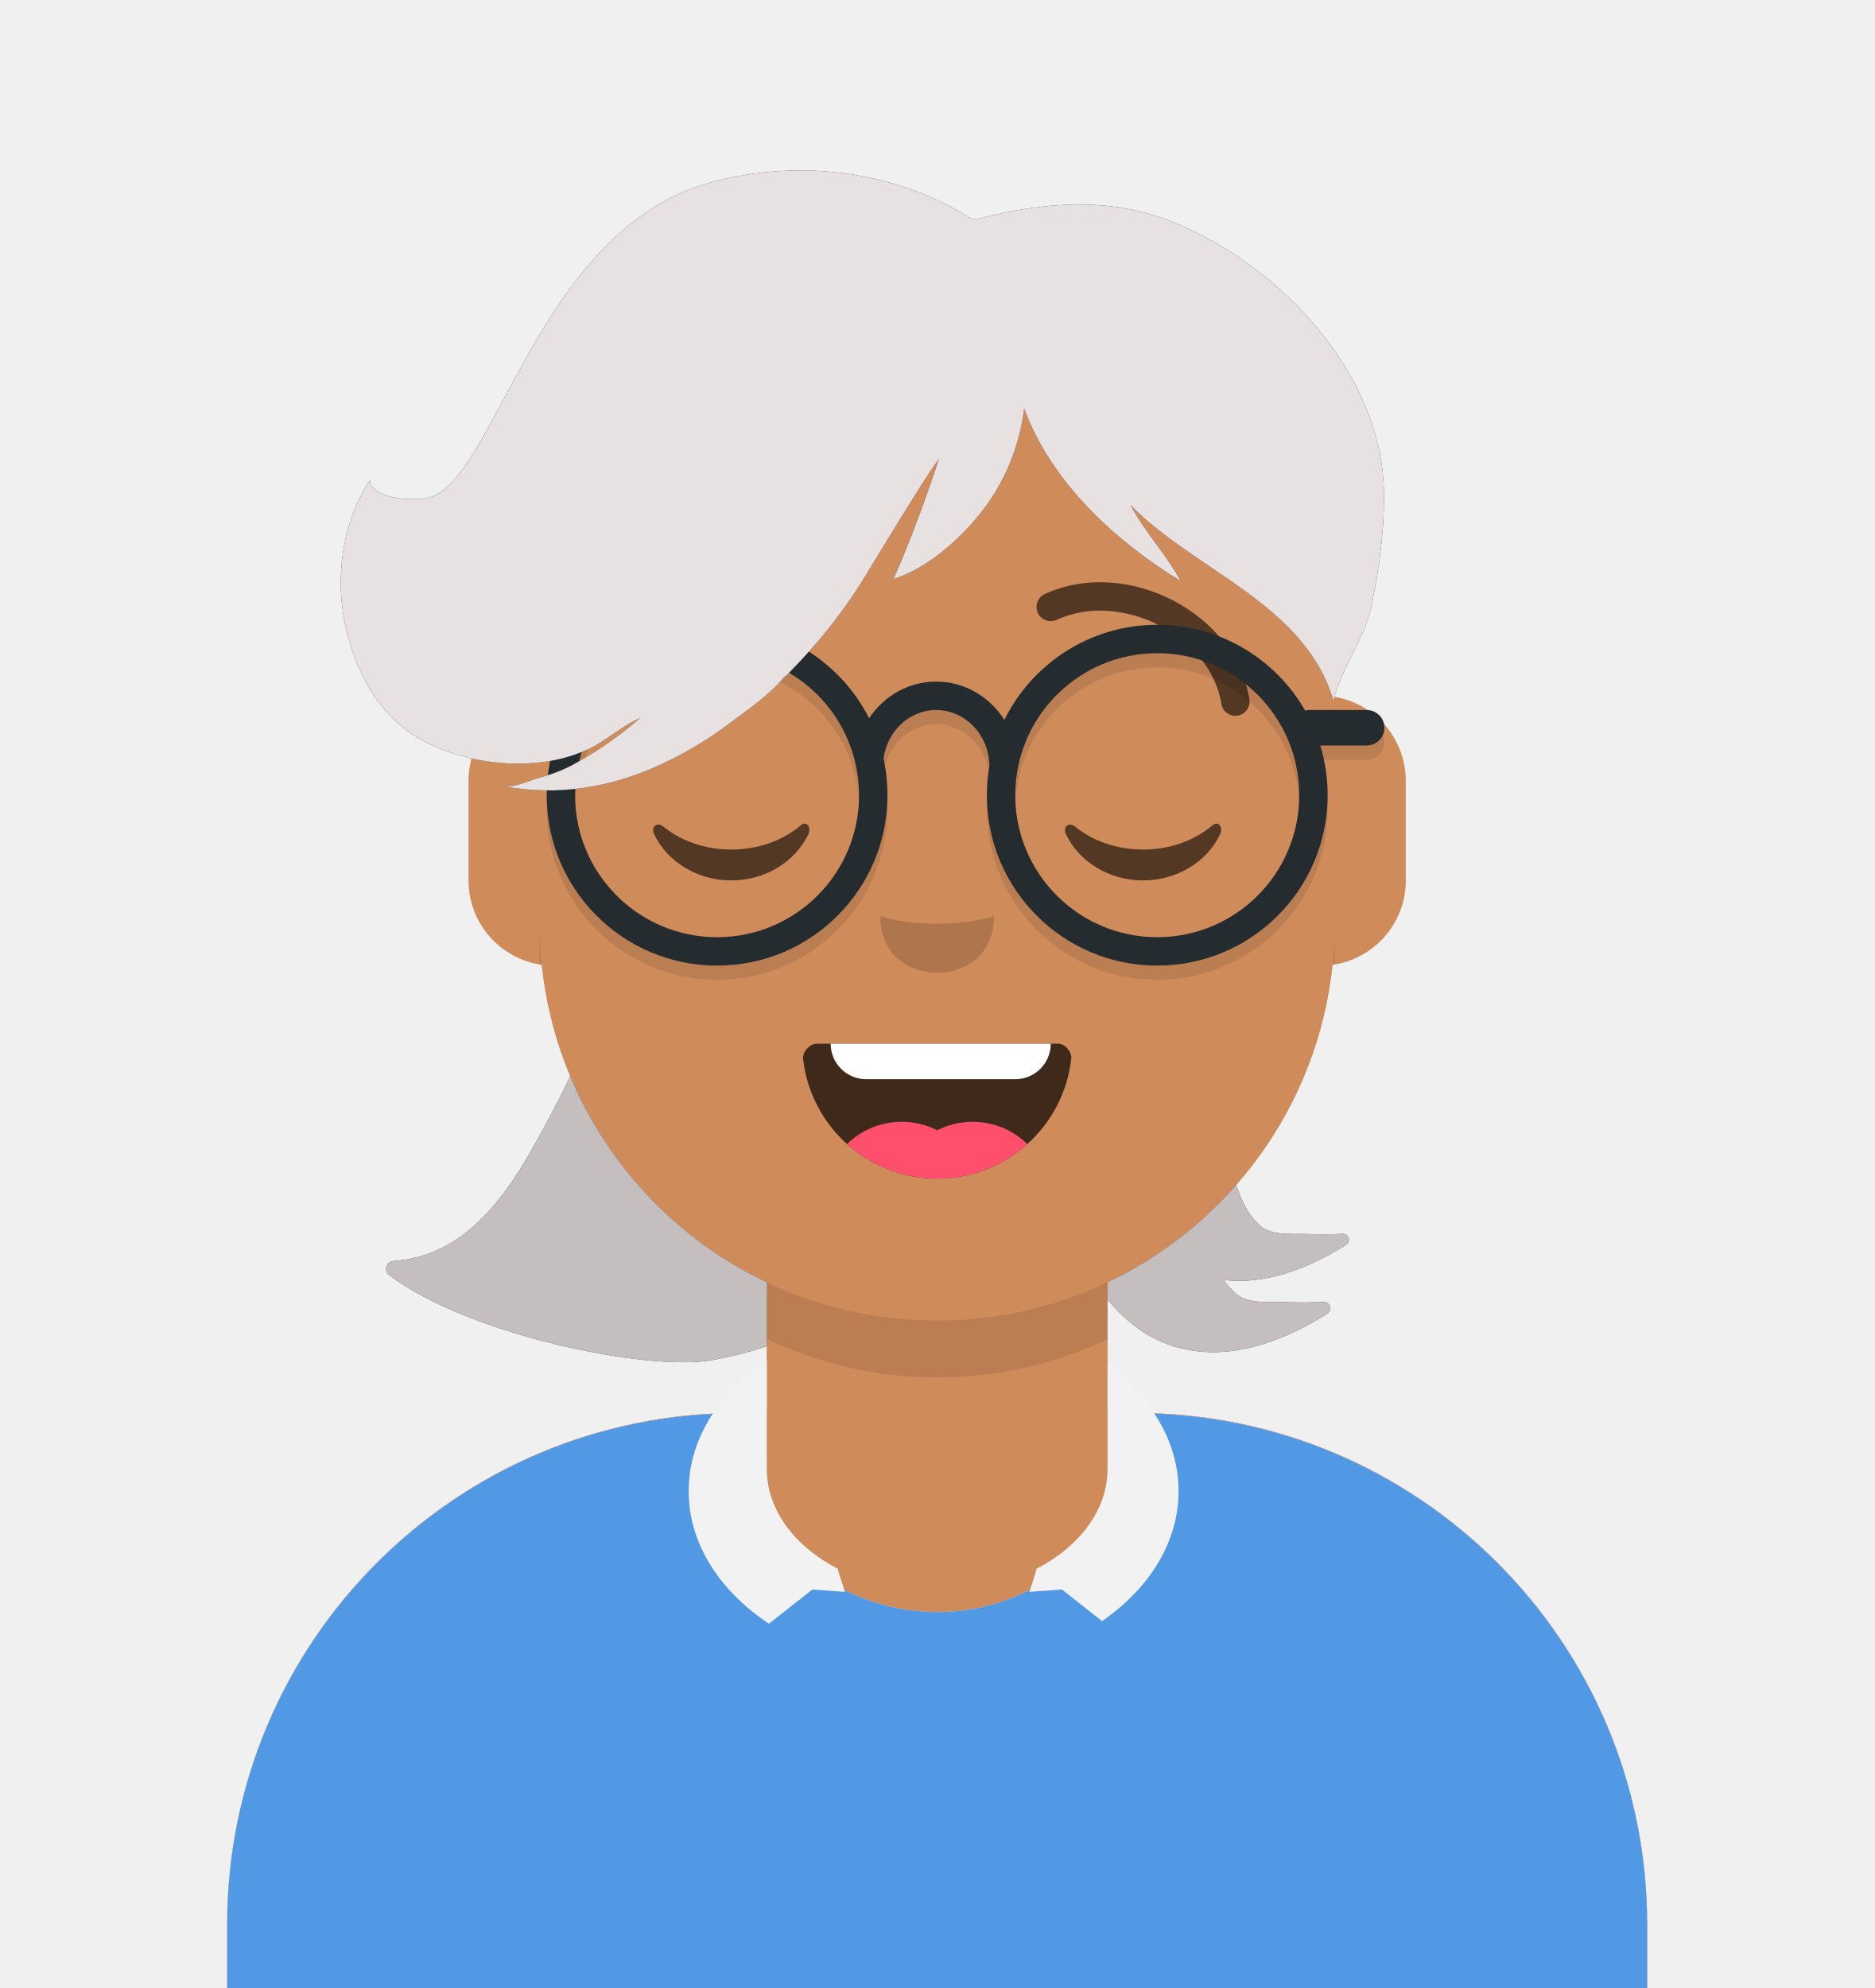
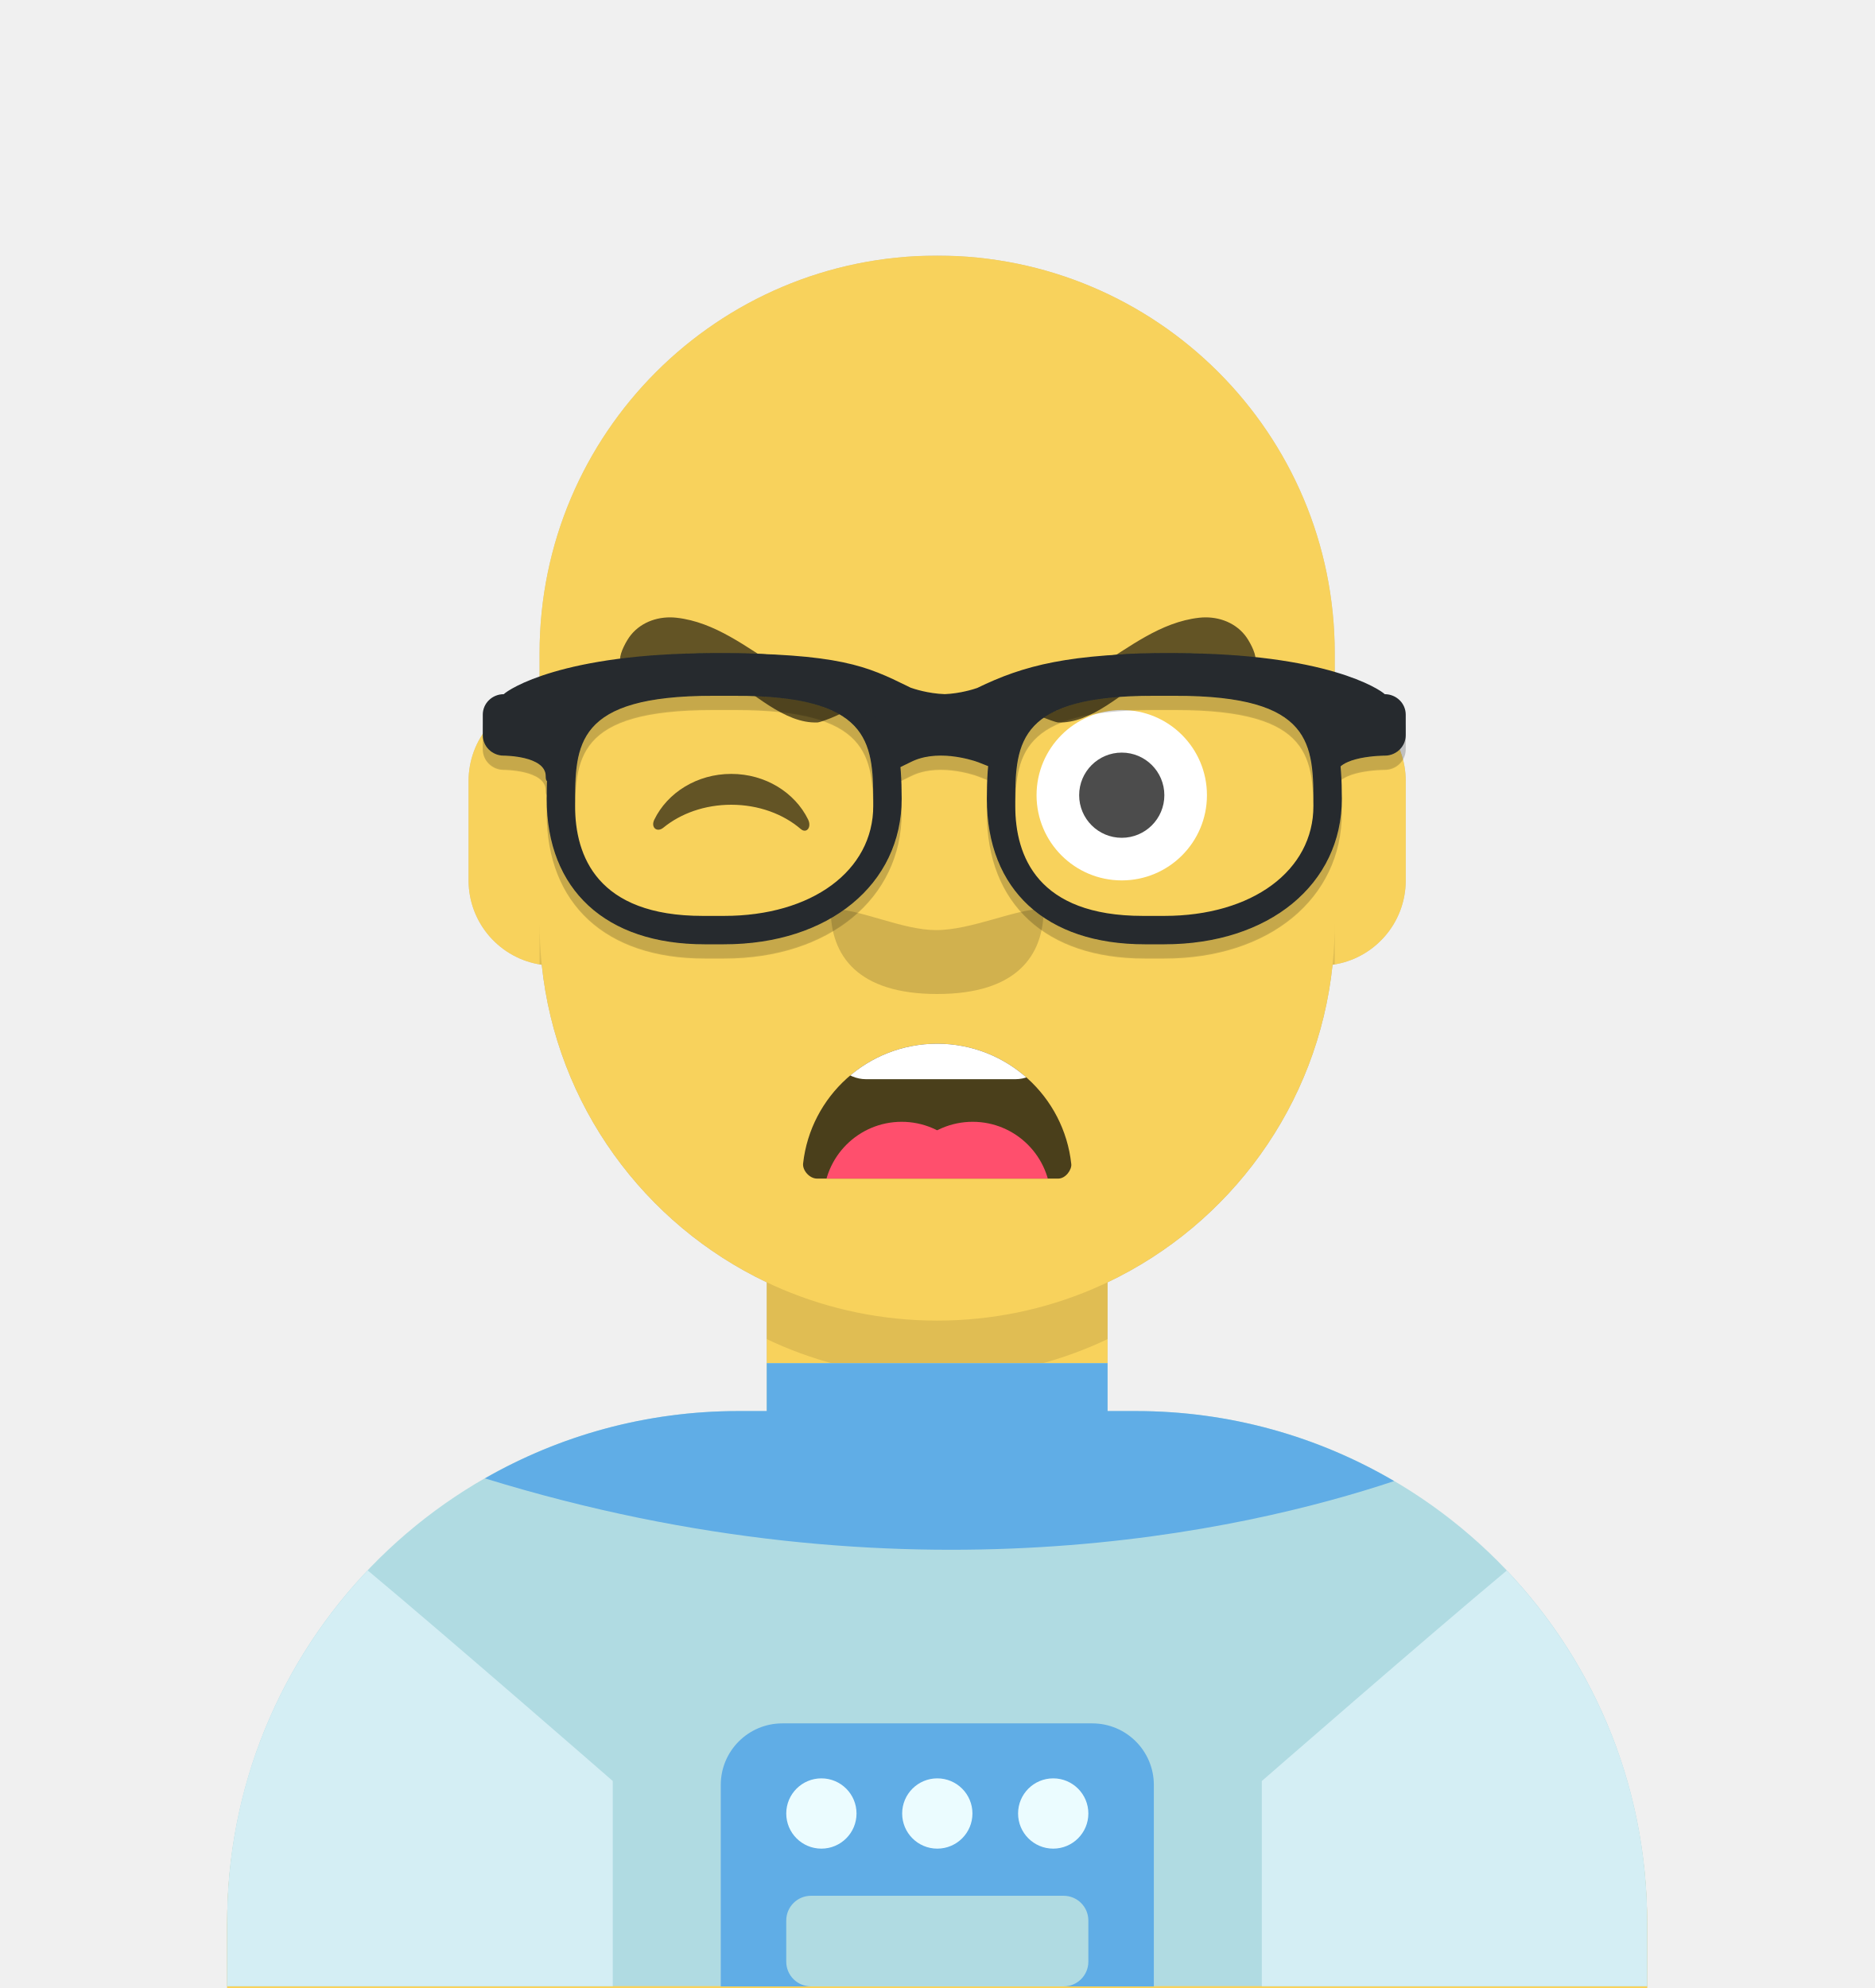
- <svg xmlns="http://www.w3.org/2000/svg" xmlns:xlink="http://www.w3.org/1999/xlink" width="264px" height="280px" viewBox="0 0 264 280" version="1.1">
+ <svg xmlns="http://www.w3.org/2000/svg" xmlns:ns2="http://design.blush" xmlns:xlink="http://www.w3.org/1999/xlink" width="264px" height="280px" viewBox="0 0 264 280" version="1.1">
  <defs>
    <path d="M100,0 C130.928,-5.68137151e-15 156,25.072 156,56 L156.001,62.166 C161.676,63.119 166,68.054 166,74 L166,88 C166,94.052 161.519,99.058 155.694,99.881 C153.628,119.686 141.238,136.422 124.001,144.61 L124,163 L128,163 C167.765,163 200,195.235 200,235 L200,244 L0,244 L0,235 C-4.86974701e-15,195.235 32.235,163 72,163 L76,163 L76,144.611 C58.763,136.422 46.372,119.687 44.305,99.881 C38.481,99.058 34,94.052 34,88 L34,74 C34,68.054 38.325,63.118 44,62.166 L44,56 C44,25.072 69.072,5.68137151e-15 100,0 Z" id="transparent_path-1" />
    <path d="M83,36.348 C83,52.629 105.162,65.828 132.5,65.828 C159.838,65.828 182,52.629 182,36.348 C182,34.985 181.845,33.645 181.544,32.331 C210.784,41.488 232,68.792 232,101.052 L232,110 L32,110 L32,101.052 C32,68.397 53.739,40.82 83.534,32.002 C83.182,33.421 83,34.871 83,36.348 Z" id="transparent_path-3" />
    <rect id="transparent_path-5" x="0" y="0" width="264" height="280" />
    <path d="M74,0 C114.869,0 148,33.131 148,74 L148,84.148 L148,197.608 C135.525,187.237 119.491,181 102,181 L102,181 L98,181 L98,162.611 C115.531,154.283 128.048,137.115 129.791,116.867 C135.569,116.002 140,111.019 140,105 L140,105 L140,92 C140,87.354 137.359,83.324 133.497,81.33 C132.724,81.05 131.952,80.748 131.181,80.426 C130.795,80.32 130.401,80.233 130,80.166 L130,80.166 L130,79.917 C117.224,74.234 104.878,63.071 96.11,47.885 C93.175,42.801 90.831,37.595 89.066,32.397 C80.431,42.941 67.745,53.602 52.342,62.495 C42.778,68.017 33.147,72.291 24,75.266 L24,137.247 C29.602,148.318 38.773,157.278 50,162.611 L50,162.611 L50,181 L46,181 C38.327,181 30.935,182.2 24,184.423 L24,230 C24,244.106 13.569,255.776 0,257.716 L0,74 C0,33.131 33.131,0 74,0 Z" id="transparent_path-7" />
  </defs>
  <g id="transparent_Avataaar/Default" stroke="none" stroke-width="1" fill="none" fill-rule="evenodd">
    <g id="transparent_Body" transform="translate(32, 36)">
      <mask id="transparent_mask-2" fill="white">
        <use xlink:href="#transparent_path-1" />
      </mask>
      <use fill="#D0C6AC" xlink:href="#transparent_path-1" />
-       <g id="transparent_Skin-Color" mask="url(#transparent_mask-2)" fill="#D08B5B">
+       <g id="transparent_Skin-Color" mask="url(#transparent_mask-2)" fill="#F8D25C">
        <g transform="translate(-32, 0)" id="transparent_Color">
          <rect x="0" y="0" width="264" height="244" />
        </g>
      </g>
      <path d="M44,94 C44,124.928 69.072,150 100,150 C130.928,150 156,124.928 156,94 L156,94 L156,102 C156,132.928 130.928,158 100,158 C69.072,158 44,132.928 44,102 Z" id="transparent_Neck-Shadow" fill-opacity="0.1" fill="#000000" mask="url(#transparent_mask-2)" />
    </g>
    <g id="transparent_Clothing" transform="translate(0, 170)">
-       <defs>
-         <path d="M160,29.052 C199.765,29.052 232,61.287 232,101.052 L232,110 L32,110 L32,101.052 C32,61.287 64.235,29.052 104,29.052 L105.192,29.052 C105.065,30.036 105,31.037 105,32.052 C105,45.859 117.088,57.052 132,57.052 C146.912,57.052 159,45.859 159,32.052 C159,31.037 158.935,30.036 158.808,29.052 L160,29.052 Z" id="collar_sweater_path-1" />
-       </defs>
-       <g id="collar_sweater_Clothing/Collar-+-Sweater" stroke="none" stroke-width="1" fill="none" fill-rule="evenodd">
-         <mask id="collar_sweater_mask-2" fill="white">
-           <use xlink:href="#collar_sweater_path-1" />
-         </mask>
-         <use id="collar_sweater_Clothes" fill="#E6E6E6" xlink:href="#collar_sweater_path-1" />
-         <g id="collar_sweater_Fabric-Color" mask="url(#collar_sweater_mask-2)" fill="#5199E4">
-           <rect id="collar_sweater_🖍Color" x="0" y="0" width="264" height="110" />
+       <g id="astronaut_suit_Clothing/Astronaut suit" stroke="none" stroke-width="1" fill="none" fill-rule="evenodd">
+         <g id="astronaut_suit_Astronaut-suit" transform="translate(32, 22)">
+           <path d="M128,6.74 L124,6.74 L124.001,0.001 L76,0.001 L76,6.74 L72,6.74 C32.633,6.74 0.646,38.334 0.01,77.549 L-0,78.74 L-0,87.74 L200,87.74 L200,78.74 C200,38.975 167.765,6.74 128,6.74" id="astronaut_suit_Fill-1" fill="#B0DBE2" />
+           <path d="M180.225,29.205 C168.827,38.716 145.73,58.847 145.73,58.847 L145.73,87.74 L199.999,87.74 L199.999,78.74 C199.999,59.542 192.471,42.113 180.225,29.205" id="astronaut_suit_Fill-4" fill="#D4EEF4" />
+           <path d="M0.009,77.549 L0.001,78.74 L0.001,87.74 L54.31,87.74 L54.31,58.847 C54.31,58.847 31.178,38.686 19.791,29.184 C7.787,41.826 0.314,58.813 0.009,77.549" id="astronaut_suit_Fill-6" fill="#D4EEF4" />
+           <path d="M121.85,50.73 L78.189,50.73 C73.401,50.73 69.52,54.612 69.52,59.4 L69.52,87.774 L130.52,87.774 L130.52,59.4 C130.52,54.612 126.638,50.73 121.85,50.73" id="astronaut_suit_Fill-8" fill="#60ADE6" ns2:color="Top-500" />
+           <path d="M83.694,58.473 C80.96,58.473 78.745,60.689 78.745,63.422 C78.745,66.156 80.96,68.371 83.694,68.371 C86.427,68.371 88.642,66.156 88.642,63.422 C88.642,60.689 86.427,58.473 83.694,58.473" id="astronaut_suit_Fill-10" fill="#EBFCFF" />
+           <path d="M100.02,58.473 C97.287,58.473 95.071,60.689 95.071,63.422 C95.071,66.156 97.287,68.371 100.02,68.371 C102.753,68.371 104.969,66.156 104.969,63.422 C104.969,60.689 102.753,58.473 100.02,58.473" id="astronaut_suit_Fill-12" fill="#EBFCFF" />
+           <path d="M116.346,58.473 C113.614,58.473 111.397,60.689 111.397,63.422 C111.397,66.156 113.614,68.371 116.346,68.371 C119.08,68.371 121.296,66.156 121.296,63.422 C121.296,60.689 119.08,58.473 116.346,58.473" id="astronaut_suit_Fill-14" fill="#EBFCFF" />
+           <path d="M117.811,87.774 L82.229,87.774 C80.304,87.774 78.744,86.214 78.744,84.29 L78.744,78.497 C78.744,76.572 80.304,75.011 82.229,75.011 L117.811,75.011 C119.736,75.011 121.296,76.572 121.296,78.497 L121.296,84.29 C121.296,86.214 119.736,87.774 117.811,87.774" id="astronaut_suit_Fill-16" fill="#B0DBE2" />
+           <path d="M164.361,16.604 C153.687,10.344 141.267,6.741 128,6.741 L124,6.741 L124.001,-0 L76,-0 L76,6.741 L72,6.741 C59.006,6.741 46.827,10.2 36.303,16.221 C95.548,34.511 143.322,23.61 164.361,16.604" id="astronaut_suit_Fill-18" fill="#60ADE6" ns2:color="Top-500" />
        </g>
-         <path d="M118.078,50.996 L118,51.057 L119,54.208 L114.421,53.875 L108.309,58.692 C101.362,54.08 97,47.426 97,40.028 C97,32.74 101.233,26.174 108,21.572 L108,36.877 C108,42.7 111.978,47.853 118.078,50.996 Z M166,40.028 C166,47.233 161.863,53.733 155.229,58.327 L149.58,53.875 L145,54.208 L146,51.057 L146.015,51.066 L145.923,50.995 C152.023,47.853 156,42.7 156,36.877 L156.001,22.28 C162.182,26.836 166,33.106 166,40.028 Z" id="collar_sweater_Collar" fill="#F2F2F2" />
      </g>
    </g>
    <g id="transparent_Face" transform="translate(76, 82)" fill="#000000">
      <g id="transparent_Mouth" transform="translate(2, 52)">
        <defs>
-           <path d="M35.118,15.128 C36.176,24.62 44.226,32 54,32 C63.804,32 71.874,24.574 72.892,15.04 C72.974,14.273 72.117,13 71.043,13 C56.149,13 44.738,13 37.087,13 C36.007,13 35.012,14.178 35.118,15.128 Z" id="smile_path-1" />
+           <path d="M35.118,15.128 C36.176,24.62 44.226,32 54,32 C63.804,32 71.874,24.574 72.892,15.04 C72.974,14.273 72.117,13 71.043,13 C56.149,13 44.738,13 37.087,13 C36.007,13 35.012,14.178 35.118,15.128 Z" id="concerned_path-1" />
        </defs>
-         <g id="smile_Mouth/Smile" stroke="none" stroke-width="1" fill="none" fill-rule="evenodd">
-           <mask id="smile_mask-2" fill="white">
-             <use xlink:href="#smile_path-1" />
+         <g id="concerned_Mouth/Concerned" stroke="none" stroke-width="1" fill="none" fill-rule="evenodd">
+           <mask id="concerned_mask-2" fill="white">
+             <use xlink:href="#concerned_path-1" transform="translate(54.00364, 22.5) scale(1, -1) translate(-54.00364, -22.5)" />
          </mask>
-           <use id="smile_Mouth" fill-opacity="0.7" fill="#000000" xlink:href="#smile_path-1" />
-           <path d="M44,2 L65,2 C67.761,2 70,4.239 70,7 L70,13 C70,15.761 67.761,18 65,18 L44,18 C41.239,18 39,15.761 39,13 L39,7 C39,4.239 41.239,2 44,2 Z" id="smile_Teeth" fill="#FFFFFF" mask="url(#smile_mask-2)" />
-           <g id="smile_Tongue" mask="url(#smile_mask-2)" fill="#FF4F6D">
+           <use id="concerned_Mouth" fill-opacity="0.7" fill="#000000" transform="translate(54.00364, 22.5) scale(1, -1) translate(-54.00364, -22.5)" xlink:href="#concerned_path-1" />
+           <path d="M44,2 L65,2 C67.761,2 70,4.239 70,7 L70,13 C70,15.761 67.761,18 65,18 L44,18 C41.239,18 39,15.761 39,13 L39,7 C39,4.239 41.239,2 44,2 Z" id="concerned_Teeth" fill="#FFFFFF" mask="url(#concerned_mask-2)" />
+           <g id="concerned_Tongue" mask="url(#concerned_mask-2)" fill="#FF4F6D">
            <g transform="translate(38, 24)">
-               <circle cx="11" cy="11" r="11" />
-               <circle cx="21" cy="11" r="11" />
+               <circle id="concerned_friend?" cx="11" cy="11" r="11" />
+               <circle id="concerned_How-you-doing" cx="21" cy="11" r="11" />
            </g>
          </g>
        </g>
      </g>
      <g id="transparent_Nose" transform="translate(28, 40)" fill-opacity="0.16">
-         <g id="small_Nose/Small" stroke="none" stroke-width="1" fill="none" fill-rule="evenodd">
-           <path d="M20,7 C20,12.523 24.047,15 28,15 C31.953,15 36,12.523 36,7 C33.833,7.732 31.141,8.098 27.924,8.098 C24.741,8.098 22.099,7.732 20,7 Z" id="small_Nose" fill-opacity=".16" fill="#000" />
+         <g id="wide_Nose/Wide" stroke="none" stroke-width="1" fill="none" fill-rule="evenodd">
+           <path d="M13,6 C13,12.627 16.828,18 28,18 C39.172,18 43,12.627 43,6 C39.036,6 32.897,9 27.838,9 C23.079,9 17.101,6 13,6 Z" id="wide_Nose" fill-opacity=".16" fill="#000" />
        </g>
      </g>
      <g id="transparent_Eyes" transform="translate(0, 8)">
-         <g id="closed_Eyes/Closed-😌" stroke="none" stroke-width="1" fill="none" fill-rule="evenodd" fill-opacity="0.6">
-           <path d="M16.16,32.447 C18.007,28.649 22.164,26 26.998,26 C31.814,26 35.959,28.63 37.815,32.407 C38.367,33.529 37.582,34.447 36.791,33.767 C34.34,31.66 30.859,30.344 26.998,30.344 C23.257,30.344 19.874,31.579 17.438,33.572 C16.547,34.3 15.62,33.558 16.16,32.447 Z" id="closed_Closed-Eye" fill="#000000" transform="translate(27, 30) scale(1, -1) translate(-27, -30) " />
-           <path d="M74.16,32.447 C76.007,28.649 80.164,26 84.998,26 C89.814,26 93.959,28.63 95.815,32.407 C96.367,33.529 95.582,34.447 94.791,33.767 C92.34,31.66 88.859,30.344 84.998,30.344 C81.257,30.344 77.874,31.579 75.438,33.572 C74.547,34.3 73.62,33.558 74.16,32.447 Z" id="closed_Closed-Eye" fill="#000000" transform="translate(85, 30) scale(1, -1) translate(-85, -30) " />
+         <g id="wink_wacky_Eyes/Wink-Wacky-😜" stroke="none" stroke-width="1" fill="none" fill-rule="evenodd">
+           <circle id="wink_wacky_Cornea?-I-don't-know" fill="#FFFFFF" cx="82" cy="22" r="12" />
+           <circle id="wink_wacky_Eye" fill-opacity="0.7" fill="#000000" cx="82" cy="22" r="6" />
+           <path d="M16.16,25.447 C18.007,21.649 22.164,19 26.998,19 C31.814,19 35.959,21.63 37.815,25.407 C38.367,26.529 37.582,27.447 36.791,26.767 C34.34,24.66 30.859,23.344 26.998,23.344 C23.257,23.344 19.874,24.579 17.438,26.572 C16.547,27.3 15.62,26.558 16.16,25.447 Z" id="wink_wacky_Winky-Doodle" fill-opacity="0.6" fill="#000000" />
        </g>
      </g>
      <g id="transparent_Eyebrow" fill-opacity="0.6">
-         <g id="raised_excited_Eyebrow/Outline/Raised-Excited" stroke="none" stroke-width="1" fill="none" fill-rule="evenodd" fill-opacity="0.6">
-           <g id="raised_excited_I-Browse" transform="translate(12, 0)" fill="#000000" fill-rule="nonzero">
-             <path d="M3.976,17.128 C5.471,7.605 18.059,1.109 27.164,5.301 C28.167,5.763 29.355,5.324 29.817,4.321 C30.279,3.318 29.84,2.13 28.836,1.668 C17.349,-3.622 1.936,4.332 0.024,16.507 C-0.147,17.599 0.599,18.622 1.69,18.794 C2.781,18.965 3.804,18.219 3.976,17.128 Z" id="raised_excited_Eyebrow" />
-             <path d="M61.976,17.128 C63.471,7.605 76.059,1.109 85.164,5.301 C86.167,5.763 87.355,5.324 87.817,4.321 C88.279,3.318 87.84,2.13 86.836,1.668 C75.349,-3.622 59.936,4.332 58.024,16.507 C57.853,17.599 58.599,18.622 59.69,18.794 C60.781,18.965 61.804,18.219 61.976,17.128 Z" id="raised_excited_Eyebrow" transform="translate(73.0001, 9.410436) scale(-1, 1) translate(-73.0001, -9.410436) " />
-           </g>
+         <g id="angry_natural_Eyebrow/Natural/Angry-Natural" stroke="none" stroke-width="1" fill="none" fill-rule="evenodd" fill-opacity="0.6">
+           <path d="M44.857,12.228 C44.858,12.219 44.858,12.219 44.857,12.228 M17.586,7.892 C15.244,8.33 13.087,9.788 12.152,12.099 C11.801,12.967 11.392,14.924 11.708,15.807 C11.828,16.143 12.033,16.101 12.956,16.043 C14.644,15.937 16.933,13.662 18.748,13.256 C21.275,12.69 23.983,13.115 26.496,13.688 C30.811,14.673 36.485,17.788 40.946,16.17 C41.278,16.05 45.621,12.923 44.369,12.277 C43.924,11.907 41.137,12.085 40.622,11.999 C38.228,11.597 35.73,10.935 33.373,10.327 C28.233,9 22.967,6.881 17.586,7.892" id="angry_natural_Eyebrows-The-Web" fill="#000000" transform="translate(28.0947, 12.1275) rotate(17) translate(-28.0947, -12.1275) " />
+           <path d="M100.918,12.209 C100.92,12.2 100.92,12.2 100.918,12.209 M73.586,7.892 C71.244,8.33 69.087,9.788 68.152,12.099 C67.801,12.967 67.392,14.924 67.708,15.807 C67.828,16.143 68.033,16.101 68.956,16.043 C70.644,15.937 72.933,13.662 74.748,13.256 C77.275,12.69 79.983,13.115 82.496,13.688 C86.811,14.673 92.485,17.788 96.946,16.17 C97.278,16.05 101.621,12.923 100.369,12.277 C99.924,11.907 97.137,12.085 96.622,11.999 C94.228,11.597 91.73,10.935 89.373,10.327 C84.233,9 78.967,6.881 73.586,7.892" id="angry_natural_Eyebrows-The-Web" fill="#000000" transform="translate(84.0947, 12.1275) scale(-1, 1) rotate(17) translate(-84.0947, -12.1275) " />
        </g>
      </g>
    </g>
    <g id="transparent_Top">
-       <defs>
-         <path d="M81.071,152.1 L81.314,151.591 C86.647,164.343 96.562,174.702 109,180.611 L109,189.61 C106.639,190.402 104.095,191.063 101.274,191.57 C92.261,193.187 66.949,188.041 55.829,179.588 C54.98,178.943 55.411,177.671 56.499,177.596 C68.242,176.793 74.211,165.3 79.006,156.191 C79.718,154.839 80.405,153.474 81.071,152.1 L81.314,151.591 Z M175.128,166.897 C175.841,169.136 176.874,171.23 178.555,172.686 C180.176,174.09 183.068,173.745 185.099,173.803 C186.771,173.851 188.445,173.856 190.115,173.784 C190.954,173.747 191.328,174.798 190.649,175.282 C190.519,175.374 190.389,175.463 190.258,175.544 C189.208,176.199 188.118,176.803 187.009,177.356 C184.485,178.614 181.821,179.6 179.027,180.09 C177.111,180.426 175.212,180.49 173.373,180.267 C173.859,180.987 174.42,181.642 175.072,182.208 C176.801,183.708 179.888,183.34 182.055,183.401 C183.839,183.453 185.626,183.458 187.408,183.381 C188.303,183.342 188.703,184.465 187.978,184.982 C187.839,185.081 187.701,185.175 187.562,185.262 C186.44,185.962 185.278,186.608 184.093,187.199 C181.4,188.544 178.557,189.597 175.575,190.121 C170.075,191.087 164.706,189.944 160.381,186.413 C159.163,185.419 158.027,184.287 156.999,183.052 L157,180.611 C163.95,177.309 170.112,172.618 175.128,166.897 Z M101.442,25.6 C121.403,20.4 135.651,29.474 136.862,30.257 C138.299,31.185 138.85,30.797 140.483,30.405 C146.829,28.885 153.741,28.196 160.188,29.478 C166.528,30.74 172.606,34.024 177.747,37.856 C187.274,44.957 195.509,56.438 195.906,68.68 C196.081,74.187 195.289,79.907 194.185,85.296 C193.19,90.148 189.87,93.971 188.837,98.729 C184.81,85.048 169.433,80.484 160.242,71.155 C162.239,74.948 165.291,78.103 167.294,81.833 C158.047,76.168 149.088,67.954 145.262,57.538 C144.555,62.936 142.546,67.928 139.154,72.204 C136.143,76 131.572,80.074 126.859,81.544 C129.287,76.037 131.361,70.327 133.266,64.619 C131.25,67.236 124.569,78.353 122.891,81.109 C121.235,83.83 119.378,86.426 117.384,88.912 C116.451,90.075 115.455,91.199 114.453,92.303 C113.869,92.946 113.274,93.578 112.666,94.198 C112.451,94.417 110.824,96.207 111.754,95.004 C109.538,97.806 106.276,99.983 103.443,102.113 C100.591,104.257 97.483,106.081 94.252,107.589 C87.093,110.932 79.74,112.148 71.933,110.752 L72.147,110.788 L72.328,110.801 C73.548,110.829 75.54,109.976 76.694,109.626 L76.889,109.57 C78.698,109.078 80.363,108.453 82.002,107.546 C85.275,105.735 88.351,103.576 91.178,101.128 C88.471,102.28 86.273,104.462 83.514,105.671 C81.227,106.674 78.967,107.197 76.482,107.437 C71.02,107.966 64.487,106.717 59.761,103.85 C54.269,100.517 51.219,94.799 49.772,88.713 C48.091,81.646 49.136,73.673 53.099,67.639 C53.234,69.782 57.535,70.703 61.015,70.166 C70.673,68.675 76.418,32.118 101.442,25.6 Z M71.933,110.752 L72.147,110.788 L72.122,110.786 C72.056,110.778 71.992,110.767 71.933,110.752 Z" id="shaggy_mullet_path-1" />
-       </defs>
-       <g id="shaggy_mullet_Top/Short-Hair/Shaggy-Mullet" stroke="none" stroke-width="1" fill="none" fill-rule="evenodd" transform="translate(-1 0)">
-         <g id="shaggy_mullet_Accessory" transform="translate(62, 85)">
+       <g id="no_hair_Top/-No-Hair" stroke="none" stroke-width="1" fill="none" fill-rule="evenodd">
+         <g id="no_hair_Facial-Hair" transform="translate(49, 72)" />
+         <g id="no_hair_Accessory" transform="translate(62, 85)">
          <defs>
-             <path d="M102,3 C110.92,3 118.703,7.866 122.84,15.088 C123.05,15.031 123.271,15 123.5,15 L131.5,15 C132.881,15 134,16.119 134,17.5 C134,18.881 132.881,20 131.5,20 L124.963,20 C125.637,22.215 126,24.565 126,27 C126,40.255 115.255,51 102,51 C88.745,51 78,40.255 78,27 C78,25.582 78.123,24.192 78.359,22.841 C78.281,18.461 74.917,15 70.862,15 C67.124,15 63.973,17.942 63.441,21.834 C63.808,23.498 64,25.227 64,27 C64,40.255 53.255,51 40,51 C26.745,51 16,40.255 16,27 C16,24.565 16.363,22.215 17.037,20 L10.5,20 C9.119,20 8,18.881 8,17.5 C8,16.119 9.119,15 10.5,15 L18.5,15 C18.729,15 18.95,15.031 19.16,15.088 C23.297,7.866 31.08,3 40,3 C49.352,3 57.455,8.349 61.416,16.155 C63.493,13.039 66.949,11 70.862,11 C74.875,11 78.407,13.144 80.465,16.395 C84.379,8.459 92.552,3 102,3 Z M40,7 C28.954,7 20,15.954 20,27 C20,38.046 28.954,47 40,47 C51.046,47 60,38.046 60,27 C60,15.954 51.046,7 40,7 Z M102,7 C90.954,7 82,15.954 82,27 C82,38.046 90.954,47 102,47 C113.046,47 122,38.046 122,27 C122,15.954 113.046,7 102,7 Z" id="round_path-1" />
-             <filter x="-0.8%" y="-2.1%" width="101.6%" height="108.3%" filterUnits="objectBoundingBox" id="round_filter-2">
+             <filter x="-3.1%" y="-9.8%" width="106.2%" height="119.5%" filterUnits="objectBoundingBox" id="prescription_02_filter-1">
              <feOffset dx="0" dy="2" in="SourceAlpha" result="shadowOffsetOuter1" />
-               <feColorMatrix values="0 0 0 0 0   0 0 0 0 0   0 0 0 0 0  0 0 0 0.1 0" type="matrix" in="shadowOffsetOuter1" />
+               <feColorMatrix values="0 0 0 0 0   0 0 0 0 0   0 0 0 0 0  0 0 0 0.2 0" type="matrix" in="shadowOffsetOuter1" result="shadowMatrixOuter1" />
+               <feMerge>
+                 <feMergeNode in="shadowMatrixOuter1" />
+                 <feMergeNode in="SourceGraphic" />
+               </feMerge>
            </filter>
          </defs>
-           <g id="round_Top/_Resources/Round" stroke="none" stroke-width="1" fill="none" fill-rule="evenodd">
-             <g id="round_Lennon-Glasses">
-               <use fill="black" fill-opacity="1" filter="url(#round_filter-2)" xlink:href="#round_path-1" />
-               <use fill="#252C2F" fill-rule="evenodd" xlink:href="#round_path-1" />
+           <g id="prescription_02_Top/_Resources/Prescription-02" stroke="none" stroke-width="1" fill="none" fill-rule="evenodd">
+             <g id="prescription_02_Wayfarers" filter="url(#prescription_02_filter-1)" transform="translate(6, 7)" fill="#252C2F" fill-rule="nonzero">
+               <path d="M35.47,0 C57.183,0 59,10.127 59,20.5 C59,32.569 48.721,41 34,41 L31.242,41 C17.315,41 9,33.336 9,20.5 C9,10.127 10.817,0 32.53,0 L35.47,0 Z M35.615,6 L32.385,6 C13,6 13,12.841 13,21.502 C13,28.572 16.116,37 30.971,37 L34,37 C46.365,37 55,30.627 55,21.502 L54.999,20.727 C54.983,12.437 54.418,6 35.615,6 Z" id="prescription_02_Left" />
+               <path d="M97.47,0 C119.183,0 121,10.127 121,20.5 C121,32.569 110.721,41 96,41 L93.242,41 C79.315,41 71,33.336 71,20.5 C71,10.127 72.817,0 94.53,0 L97.47,0 Z M97.615,6 L94.385,6 C75.582,6 75.017,12.437 75.001,20.727 L75,21.502 C75,28.572 78.119,37 92.971,37 L96,37 C108.365,37 117,30.627 117,21.502 C117,12.841 117,6 97.615,6 Z" id="prescription_02_Right" />
+               <path d="M2.955,5.772 C3.646,5.096 11.21,0 32.5,0 C50.351,0 54.13,1.853 59.85,4.652 L60.269,4.859 C60.667,4.999 62.7,5.69 65.079,5.766 C67.246,5.673 69.1,5.085 69.642,4.897 C76.17,1.722 82.561,0 97.5,0 C118.79,0 126.354,5.096 127.045,5.772 C128.679,5.772 130,7.062 130,8.657 L130,11.543 C130,13.139 128.679,14.429 127.045,14.429 C127.045,14.429 120.144,14.429 120.144,17.315 C120.144,20.2 118.182,13.139 118.182,11.543 L118.182,8.732 C114.579,7.353 108.128,4.786 97.5,4.786 C85.658,4.786 79.761,6.886 74.702,8.971 L74.759,9.108 L74.756,11.094 L72.539,16.444 L69.8,15.361 C69.556,15.264 69.028,15.09 68.296,14.91 C66.256,14.407 64.159,14.254 62.304,14.634 C61.624,14.774 60.992,14.984 60.413,15.267 L57.77,16.558 L55.127,11.396 L55.244,9.102 L55.325,8.907 C50.962,6.874 46.939,4.786 32.5,4.786 C21.872,4.786 15.422,7.352 11.818,8.731 L11.818,11.543 C11.818,13.139 8.864,20.2 8.864,17.315 C8.864,14.429 2.955,14.429 2.955,14.429 C1.324,14.429 0,13.139 0,11.543 L0,8.657 C0,7.062 1.324,5.772 2.955,5.772 Z" id="prescription_02_Stuff" />
            </g>
          </g>
        </g>
-         <mask id="shaggy_mullet_mask-2" fill="white">
-           <use xlink:href="#shaggy_mullet_path-1" />
-         </mask>
-         <use id="shaggy_mullet_Hair" fill="#1D2633" xlink:href="#shaggy_mullet_path-1" />
-         <g id="shaggy_mullet_Hair-Color" mask="url(#shaggy_mullet_mask-2)" fill="#E8E1E1">
-           <g transform="translate(1, 0)" id="shaggy_mullet_Color">
-             <rect x="0" y="0" width="264" height="280" />
-           </g>
-         </g>
-         <path d="M81.314,151.591 C86.647,164.343 96.562,174.702 109,180.611 L109.001,189.61 C106.64,190.402 104.096,191.063 101.274,191.57 C92.261,193.187 66.949,188.041 55.829,179.588 C54.98,178.943 55.411,177.671 56.499,177.596 C68.242,176.793 74.211,165.3 79.006,156.191 C79.718,154.839 80.405,153.474 81.071,152.1 Z M178.555,172.686 C180.176,174.09 183.068,173.745 185.099,173.803 C186.771,173.851 188.445,173.856 190.115,173.784 C190.954,173.747 191.328,174.798 190.649,175.282 C190.519,175.374 190.389,175.463 190.258,175.544 C189.208,176.199 188.118,176.803 187.009,177.356 C184.485,178.614 181.821,179.6 179.027,180.09 C177.111,180.426 175.212,180.49 173.374,180.267 C173.859,180.987 174.42,181.642 175.072,182.208 C176.801,183.708 179.888,183.34 182.055,183.401 C183.839,183.453 185.626,183.458 187.408,183.381 C188.303,183.342 188.703,184.465 187.978,184.982 C187.839,185.081 187.701,185.175 187.562,185.262 C186.44,185.962 185.278,186.608 184.093,187.199 C181.4,188.544 178.557,189.597 175.575,190.121 C170.075,191.087 164.706,189.944 160.381,186.413 C159.164,185.42 158.028,184.288 157.001,183.054 L157.002,180.61 C163.951,177.308 170.113,172.618 175.128,166.897 C175.841,169.136 176.874,171.23 178.555,172.686 Z" id="shaggy_mullet_Shadow" fill-opacity="0.16" fill="#000000" />
-         <g id="shaggy_mullet_Facial-Hair" transform="translate(49, 72)" />
+         <g id="no_hair_Hair-Color" fill="#724133" />
      </g>
    </g>
  </g>
</svg>
